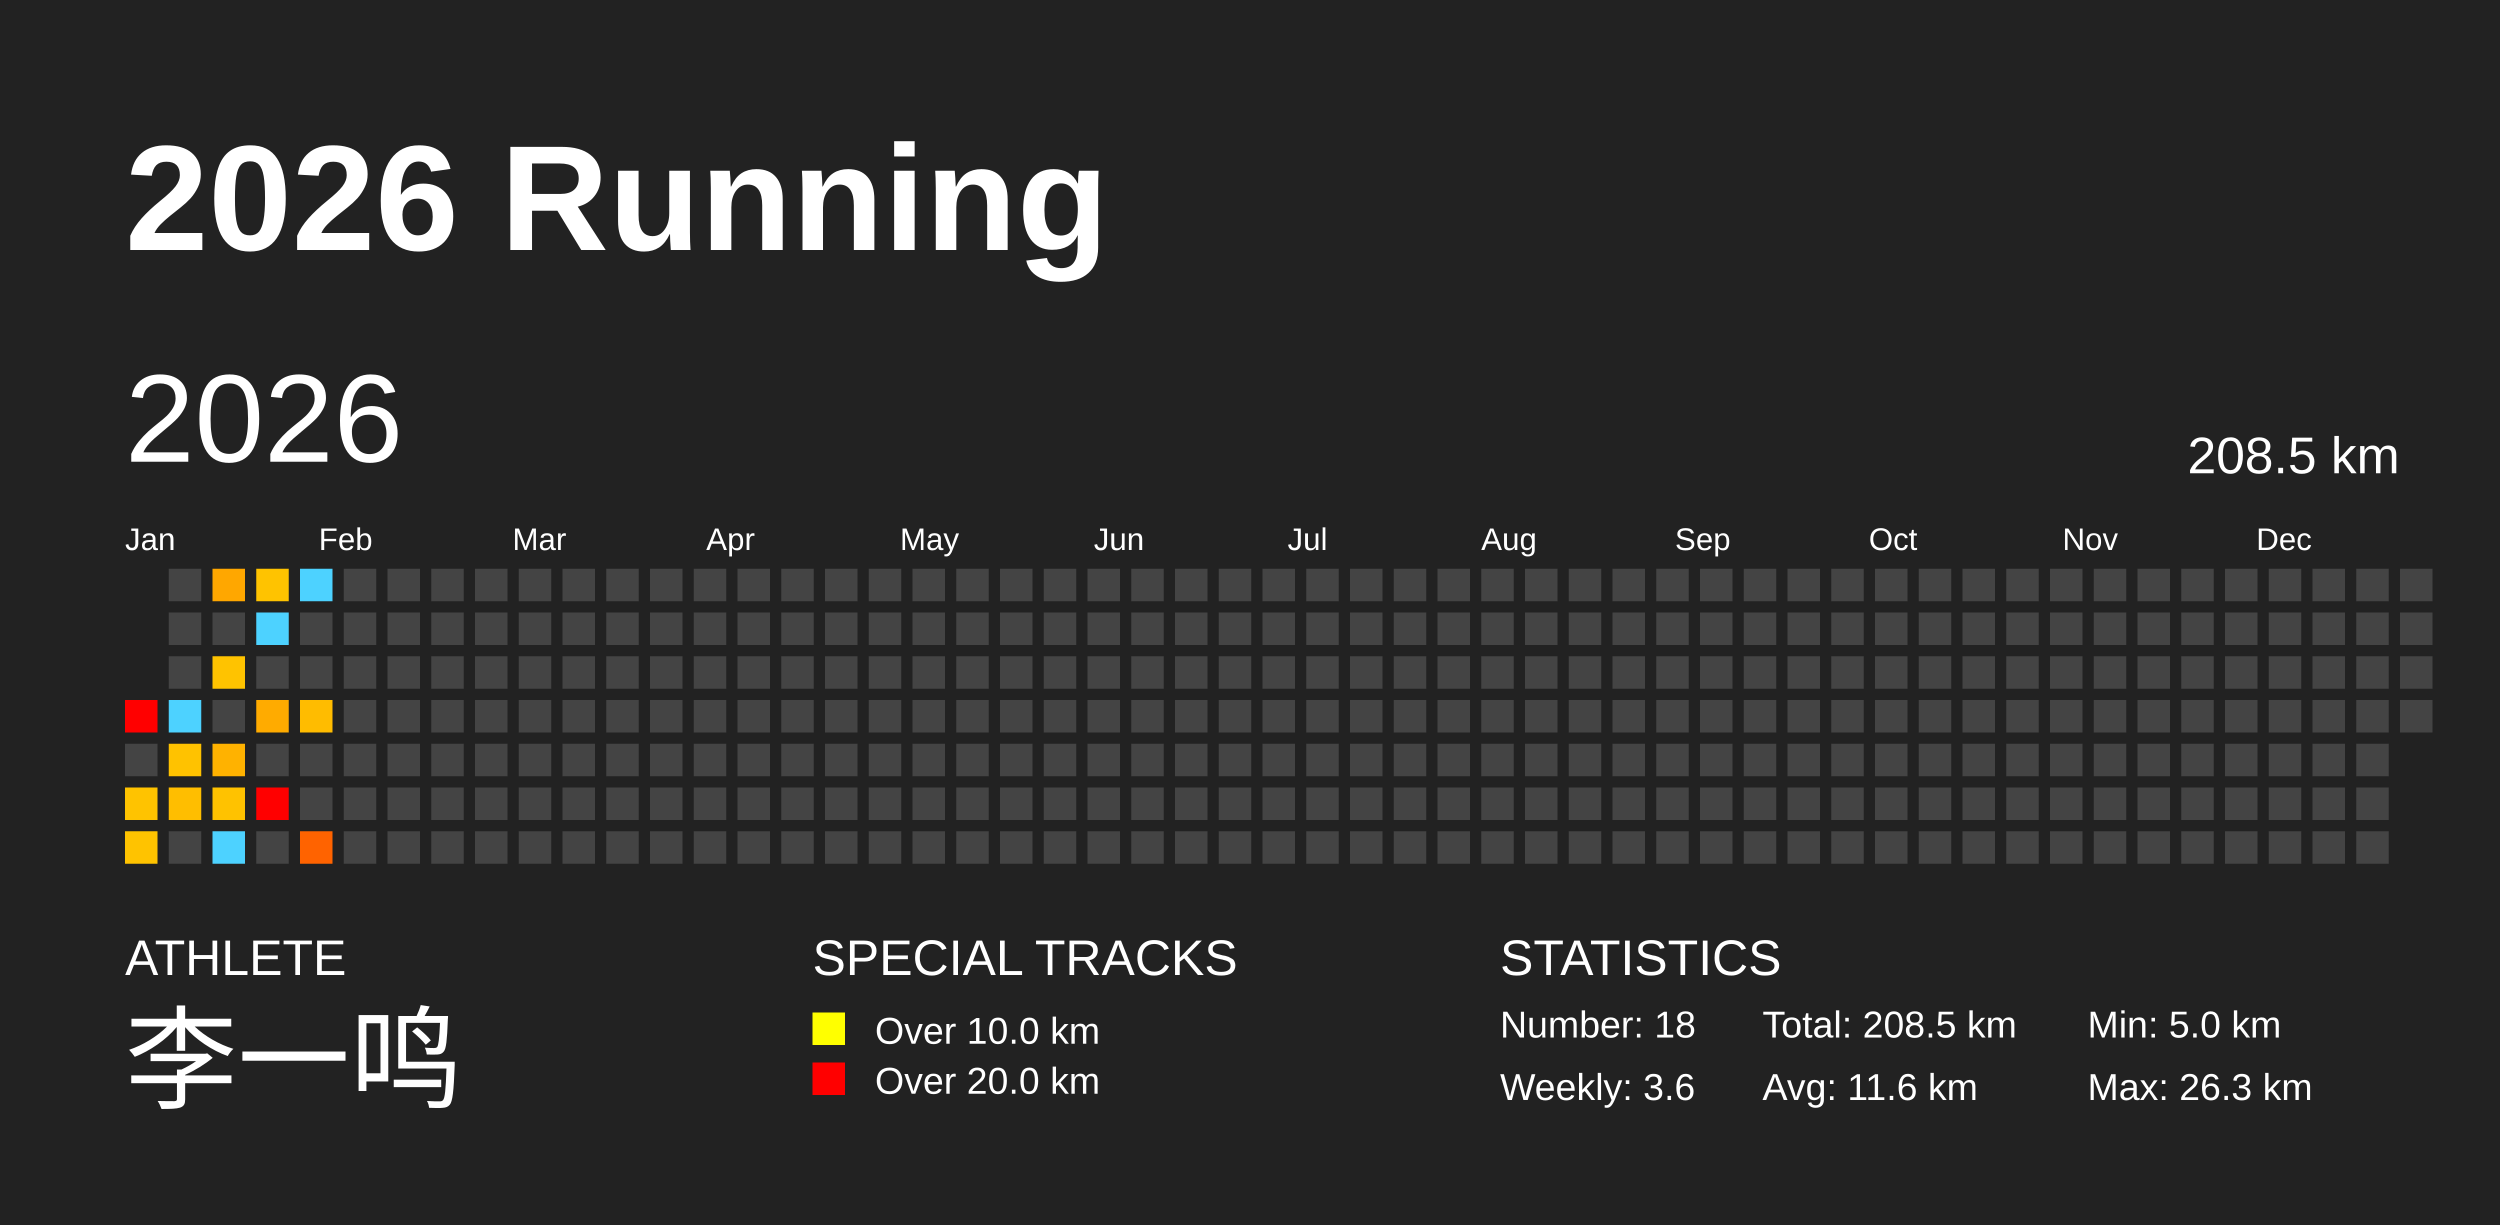
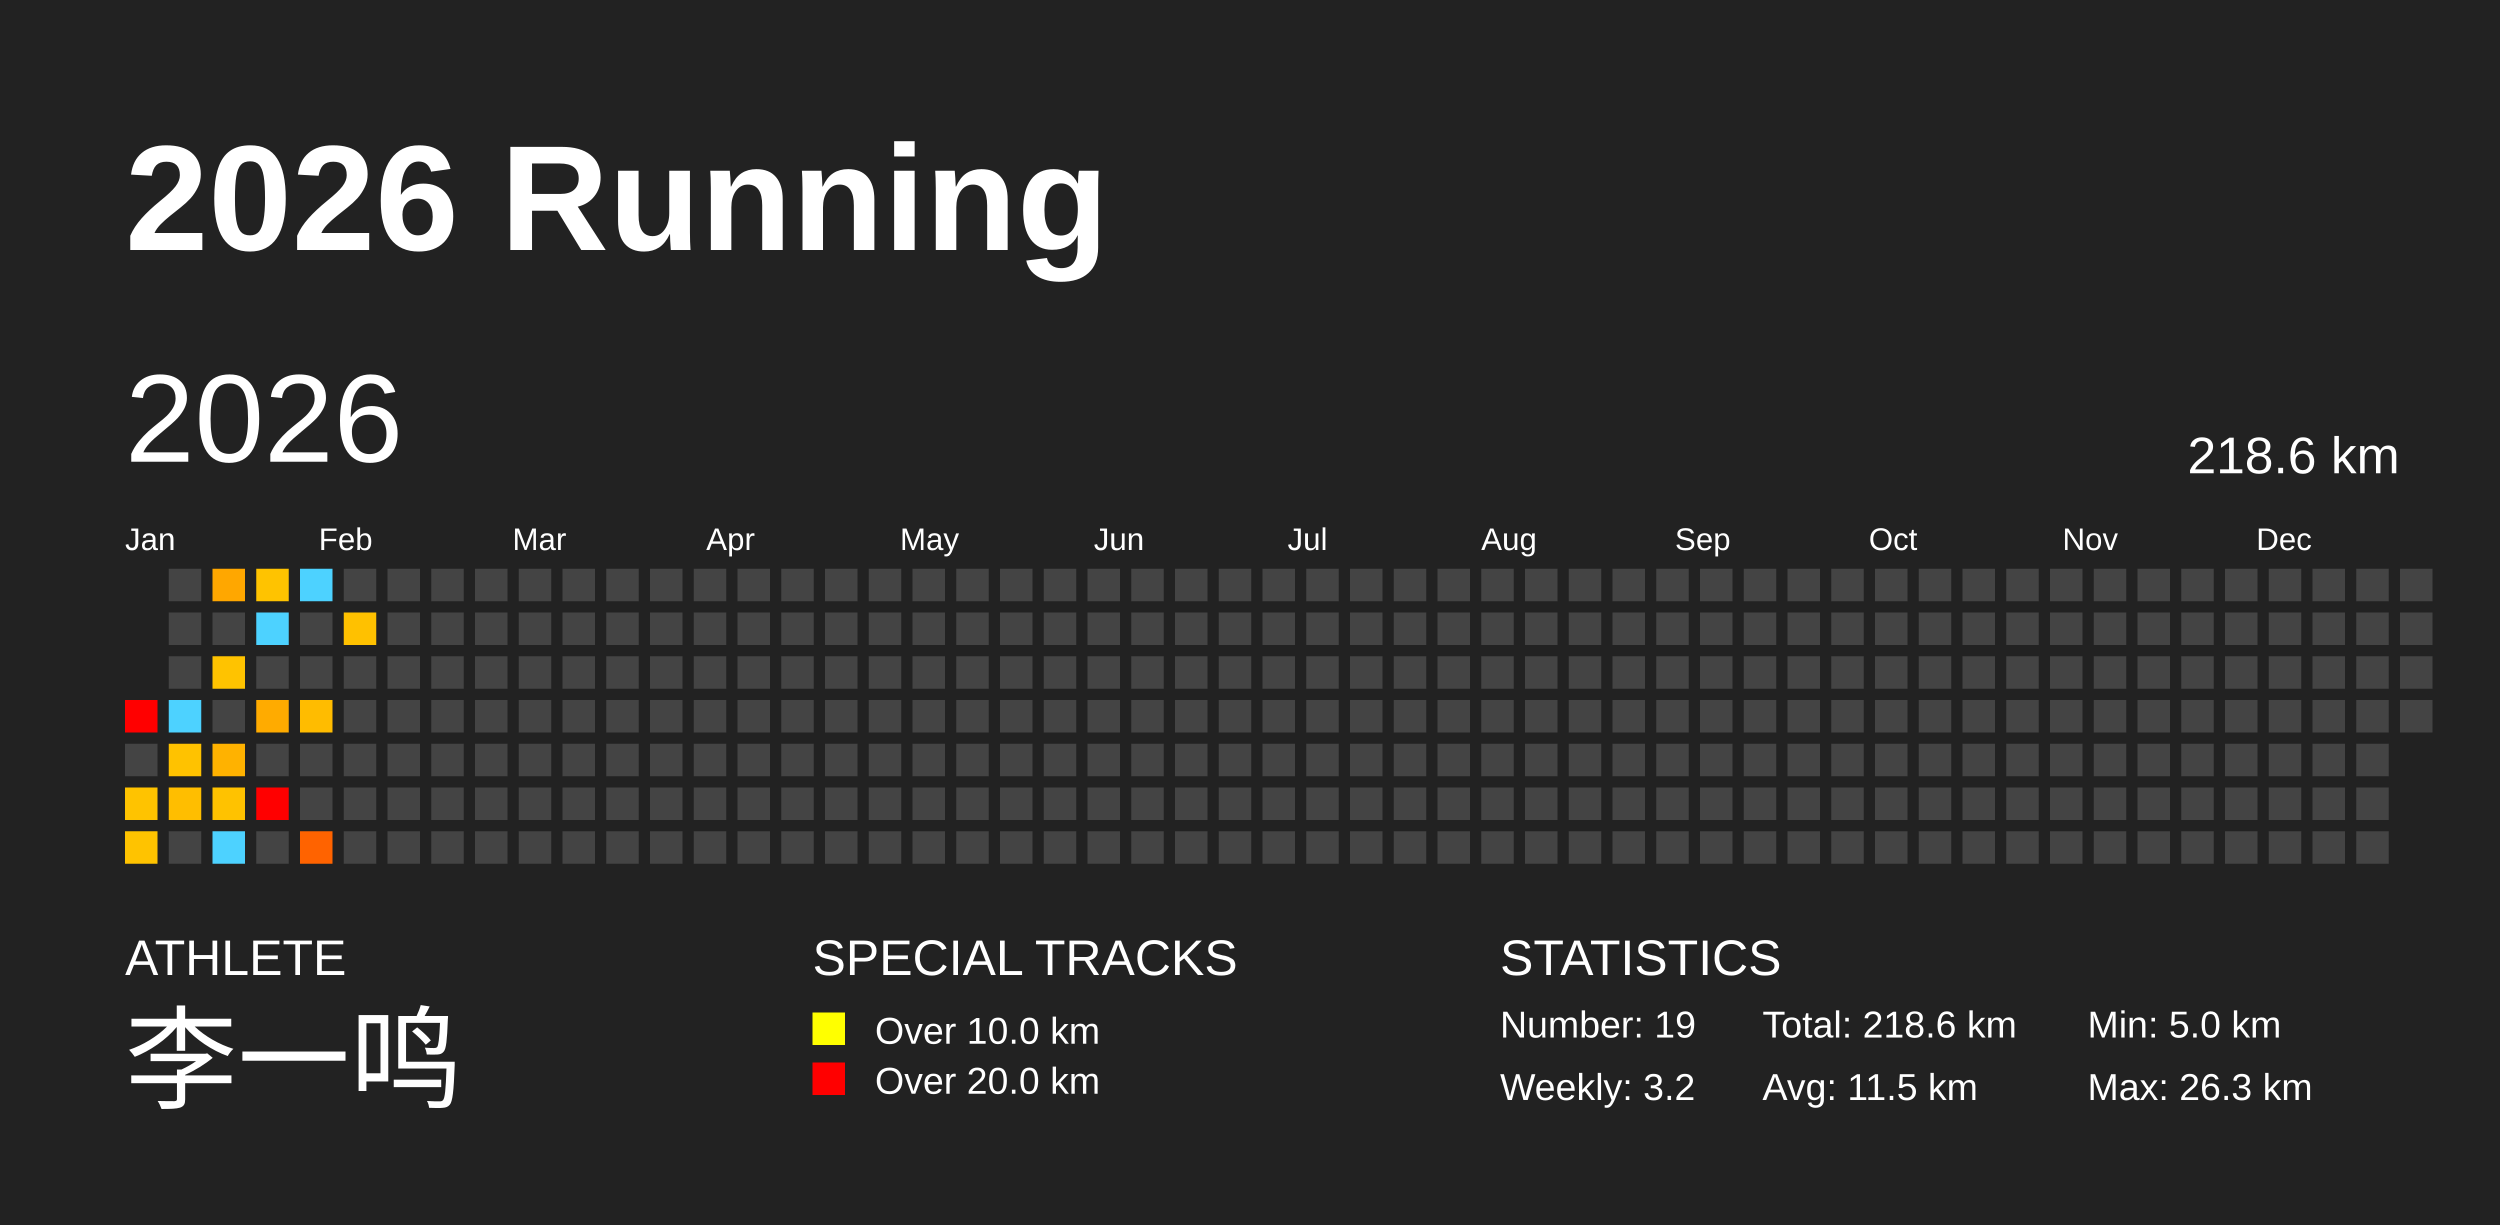
<svg xmlns="http://www.w3.org/2000/svg" baseProfile="full" height="98mm" version="1.1" viewBox="0,0,200,98" width="200mm">
  <defs />
  <rect fill="#222222" height="98" width="200" x="0" y="0" />
  <text fill="#FFFFFF" style="font-size:12px; font-family:Arial; font-weight:bold;" x="10" y="20">2026 Running</text>
  <text fill="#FFFFFF" style="font-size:4px; font-family:Arial" x="10" y="78">ATHLETE</text>
  <text fill="#FFFFFF" style="font-size:9px; font-family:Arial" x="10" y="88">李一鸣</text>
  <text fill="#FFFFFF" style="font-size:4px; font-family:Arial" x="65" y="78">SPECIAL TRACKS</text>
  <rect fill="yellow" height="2.6" width="2.6" x="65" y="81" />
  <text fill="#FFFFFF" style="font-size:3px; font-family:Arial" x="70" y="83.5">Over 10.0 km</text>
  <rect fill="red" height="2.6" width="2.6" x="65" y="85" />
  <text fill="#FFFFFF" style="font-size:3px; font-family:Arial" x="70" y="87.5">Over 20.0 km</text>
  <text fill="#FFFFFF" style="font-size:4px; font-family:Arial" x="120" y="78">STATISTICS</text>
-   <text fill="#FFFFFF" style="font-size:3px; font-family:Arial" x="120" y="83">Number: 18</text>
-   <text fill="#FFFFFF" style="font-size:3px; font-family:Arial" x="120" y="88">Weekly: 3.6</text>
-   <text fill="#FFFFFF" style="font-size:3px; font-family:Arial" x="141" y="83">Total: 208.5 km</text>
-   <text fill="#FFFFFF" style="font-size:3px; font-family:Arial" x="141" y="88">Avg: 11.6 km</text>
+   <text fill="#FFFFFF" style="font-size:3px; font-family:Arial" x="120" y="83">Number: 19</text>
+   <text fill="#FFFFFF" style="font-size:3px; font-family:Arial" x="120" y="88">Weekly: 3.2</text>
+   <text fill="#FFFFFF" style="font-size:3px; font-family:Arial" x="141" y="83">Total: 218.6 km</text>
+   <text fill="#FFFFFF" style="font-size:3px; font-family:Arial" x="141" y="88">Avg: 11.5 km</text>
  <text fill="#FFFFFF" style="font-size:3px; font-family:Arial" x="167" y="83">Min: 5.0 km</text>
  <text fill="#FFFFFF" style="font-size:3px; font-family:Arial" x="167" y="88">Max: 26.3 km</text>
  <text dominant-baseline="hanging" fill="#FFFFFF" style="font-size:10.0px; font-family:Arial;" x="10" y="30">2026</text>
-   <text dominant-baseline="hanging" fill="#FFFFFF" style="font-size:4.125px; font-family:Arial;" x="175" y="35">208.5 km</text>
+   <text dominant-baseline="hanging" fill="#FFFFFF" style="font-size:4.125px; font-family:Arial;" x="175" y="35">218.6 km</text>
  <text fill="#FFFFFF" style="font-size:2.5px; font-family:Arial" x="10.0" y="44">Jan</text>
  <text fill="#FFFFFF" style="font-size:2.5px; font-family:Arial" x="25.5" y="44">Feb</text>
  <text fill="#FFFFFF" style="font-size:2.5px; font-family:Arial" x="41.0" y="44">Mar</text>
  <text fill="#FFFFFF" style="font-size:2.5px; font-family:Arial" x="56.5" y="44">Apr</text>
  <text fill="#FFFFFF" style="font-size:2.5px; font-family:Arial" x="72.0" y="44">May</text>
  <text fill="#FFFFFF" style="font-size:2.5px; font-family:Arial" x="87.5" y="44">Jun</text>
  <text fill="#FFFFFF" style="font-size:2.5px; font-family:Arial" x="103.0" y="44">Jul</text>
  <text fill="#FFFFFF" style="font-size:2.5px; font-family:Arial" x="118.5" y="44">Aug</text>
  <text fill="#FFFFFF" style="font-size:2.5px; font-family:Arial" x="134.0" y="44">Sep</text>
  <text fill="#FFFFFF" style="font-size:2.5px; font-family:Arial" x="149.5" y="44">Oct</text>
  <text fill="#FFFFFF" style="font-size:2.5px; font-family:Arial" x="165.0" y="44">Nov</text>
  <text fill="#FFFFFF" style="font-size:2.5px; font-family:Arial" x="180.5" y="44">Dec</text>
  <rect fill="red" height="2.6" width="2.6" x="10.0" y="56.0" />
  <rect fill="#444444" height="2.6" width="2.6" x="10.0" y="59.5" />
  <rect fill="#ffc300" height="2.6" width="2.6" x="10.0" y="63.0" />
  <rect fill="#ffc300" height="2.6" width="2.6" x="10.0" y="66.5" />
  <rect fill="#444444" height="2.6" width="2.6" x="13.5" y="45.5" />
  <rect fill="#444444" height="2.6" width="2.6" x="13.5" y="49.0" />
  <rect fill="#444444" height="2.6" width="2.6" x="13.5" y="52.5" />
  <rect fill="#4dd2ff" height="2.6" width="2.6" x="13.5" y="56.0" />
  <rect fill="#ffc200" height="2.6" width="2.6" x="13.5" y="59.5" />
  <rect fill="#ffbe00" height="2.6" width="2.6" x="13.5" y="63.0" />
  <rect fill="#444444" height="2.6" width="2.6" x="13.5" y="66.5" />
  <rect fill="#ffa700" height="2.6" width="2.6" x="17.0" y="45.5" />
  <rect fill="#444444" height="2.6" width="2.6" x="17.0" y="49.0" />
  <rect fill="#ffc300" height="2.6" width="2.6" x="17.0" y="52.5" />
  <rect fill="#444444" height="2.6" width="2.6" x="17.0" y="56.0" />
  <rect fill="#ffb200" height="2.6" width="2.6" x="17.0" y="59.5" />
  <rect fill="#ffc200" height="2.6" width="2.6" x="17.0" y="63.0" />
  <rect fill="#4dd2ff" height="2.6" width="2.6" x="17.0" y="66.5" />
  <rect fill="#ffc300" height="2.6" width="2.6" x="20.5" y="45.5" />
  <rect fill="#4dd2ff" height="2.6" width="2.6" x="20.5" y="49.0" />
  <rect fill="#444444" height="2.6" width="2.6" x="20.5" y="52.5" />
  <rect fill="#ffab00" height="2.6" width="2.6" x="20.5" y="56.0" />
  <rect fill="#444444" height="2.6" width="2.6" x="20.5" y="59.5" />
  <rect fill="red" height="2.6" width="2.6" x="20.5" y="63.0" />
  <rect fill="#444444" height="2.6" width="2.6" x="20.5" y="66.5" />
  <rect fill="#4dd2ff" height="2.6" width="2.6" x="24.0" y="45.5" />
  <rect fill="#444444" height="2.6" width="2.6" x="24.0" y="49.0" />
  <rect fill="#444444" height="2.6" width="2.6" x="24.0" y="52.5" />
  <rect fill="#ffbc00" height="2.6" width="2.6" x="24.0" y="56.0" />
  <rect fill="#444444" height="2.6" width="2.6" x="24.0" y="59.5" />
  <rect fill="#444444" height="2.6" width="2.6" x="24.0" y="63.0" />
  <rect fill="#ff6300" height="2.6" width="2.6" x="24.0" y="66.5" />
  <rect fill="#444444" height="2.6" width="2.6" x="27.5" y="45.5" />
-   <rect fill="#444444" height="2.6" width="2.6" x="27.5" y="49.0" />
+   <rect fill="#ffc100" height="2.6" width="2.6" x="27.5" y="49.0" />
  <rect fill="#444444" height="2.6" width="2.6" x="27.5" y="52.5" />
  <rect fill="#444444" height="2.6" width="2.6" x="27.5" y="56.0" />
  <rect fill="#444444" height="2.6" width="2.6" x="27.5" y="59.5" />
  <rect fill="#444444" height="2.6" width="2.6" x="27.5" y="63.0" />
  <rect fill="#444444" height="2.6" width="2.6" x="27.5" y="66.5" />
  <rect fill="#444444" height="2.6" width="2.6" x="31.0" y="45.5" />
  <rect fill="#444444" height="2.6" width="2.6" x="31.0" y="49.0" />
  <rect fill="#444444" height="2.6" width="2.6" x="31.0" y="52.5" />
  <rect fill="#444444" height="2.6" width="2.6" x="31.0" y="56.0" />
  <rect fill="#444444" height="2.6" width="2.6" x="31.0" y="59.5" />
  <rect fill="#444444" height="2.6" width="2.6" x="31.0" y="63.0" />
  <rect fill="#444444" height="2.6" width="2.6" x="31.0" y="66.5" />
  <rect fill="#444444" height="2.6" width="2.6" x="34.5" y="45.5" />
  <rect fill="#444444" height="2.6" width="2.6" x="34.5" y="49.0" />
  <rect fill="#444444" height="2.6" width="2.6" x="34.5" y="52.5" />
  <rect fill="#444444" height="2.6" width="2.6" x="34.5" y="56.0" />
  <rect fill="#444444" height="2.6" width="2.6" x="34.5" y="59.5" />
  <rect fill="#444444" height="2.6" width="2.6" x="34.5" y="63.0" />
  <rect fill="#444444" height="2.6" width="2.6" x="34.5" y="66.5" />
  <rect fill="#444444" height="2.6" width="2.6" x="38.0" y="45.5" />
  <rect fill="#444444" height="2.6" width="2.6" x="38.0" y="49.0" />
  <rect fill="#444444" height="2.6" width="2.6" x="38.0" y="52.5" />
  <rect fill="#444444" height="2.6" width="2.6" x="38.0" y="56.0" />
  <rect fill="#444444" height="2.6" width="2.6" x="38.0" y="59.5" />
  <rect fill="#444444" height="2.6" width="2.6" x="38.0" y="63.0" />
  <rect fill="#444444" height="2.6" width="2.6" x="38.0" y="66.5" />
  <rect fill="#444444" height="2.6" width="2.6" x="41.5" y="45.5" />
  <rect fill="#444444" height="2.6" width="2.6" x="41.5" y="49.0" />
  <rect fill="#444444" height="2.6" width="2.6" x="41.5" y="52.5" />
  <rect fill="#444444" height="2.6" width="2.6" x="41.5" y="56.0" />
  <rect fill="#444444" height="2.6" width="2.6" x="41.5" y="59.5" />
  <rect fill="#444444" height="2.6" width="2.6" x="41.5" y="63.0" />
  <rect fill="#444444" height="2.6" width="2.6" x="41.5" y="66.5" />
  <rect fill="#444444" height="2.6" width="2.6" x="45.0" y="45.5" />
  <rect fill="#444444" height="2.6" width="2.6" x="45.0" y="49.0" />
  <rect fill="#444444" height="2.6" width="2.6" x="45.0" y="52.5" />
  <rect fill="#444444" height="2.6" width="2.6" x="45.0" y="56.0" />
  <rect fill="#444444" height="2.6" width="2.6" x="45.0" y="59.5" />
  <rect fill="#444444" height="2.6" width="2.6" x="45.0" y="63.0" />
  <rect fill="#444444" height="2.6" width="2.6" x="45.0" y="66.5" />
  <rect fill="#444444" height="2.6" width="2.6" x="48.5" y="45.5" />
  <rect fill="#444444" height="2.6" width="2.6" x="48.5" y="49.0" />
  <rect fill="#444444" height="2.6" width="2.6" x="48.5" y="52.5" />
  <rect fill="#444444" height="2.6" width="2.6" x="48.5" y="56.0" />
  <rect fill="#444444" height="2.6" width="2.6" x="48.5" y="59.5" />
  <rect fill="#444444" height="2.6" width="2.6" x="48.5" y="63.0" />
  <rect fill="#444444" height="2.6" width="2.6" x="48.5" y="66.5" />
  <rect fill="#444444" height="2.6" width="2.6" x="52.0" y="45.5" />
  <rect fill="#444444" height="2.6" width="2.6" x="52.0" y="49.0" />
  <rect fill="#444444" height="2.6" width="2.6" x="52.0" y="52.5" />
  <rect fill="#444444" height="2.6" width="2.6" x="52.0" y="56.0" />
  <rect fill="#444444" height="2.6" width="2.6" x="52.0" y="59.5" />
  <rect fill="#444444" height="2.6" width="2.6" x="52.0" y="63.0" />
  <rect fill="#444444" height="2.6" width="2.6" x="52.0" y="66.5" />
  <rect fill="#444444" height="2.6" width="2.6" x="55.5" y="45.5" />
  <rect fill="#444444" height="2.6" width="2.6" x="55.5" y="49.0" />
  <rect fill="#444444" height="2.6" width="2.6" x="55.5" y="52.5" />
  <rect fill="#444444" height="2.6" width="2.6" x="55.5" y="56.0" />
  <rect fill="#444444" height="2.6" width="2.6" x="55.5" y="59.5" />
  <rect fill="#444444" height="2.6" width="2.6" x="55.5" y="63.0" />
  <rect fill="#444444" height="2.6" width="2.6" x="55.5" y="66.5" />
  <rect fill="#444444" height="2.6" width="2.6" x="59.0" y="45.5" />
  <rect fill="#444444" height="2.6" width="2.6" x="59.0" y="49.0" />
  <rect fill="#444444" height="2.6" width="2.6" x="59.0" y="52.5" />
  <rect fill="#444444" height="2.6" width="2.6" x="59.0" y="56.0" />
  <rect fill="#444444" height="2.6" width="2.6" x="59.0" y="59.5" />
  <rect fill="#444444" height="2.6" width="2.6" x="59.0" y="63.0" />
  <rect fill="#444444" height="2.6" width="2.6" x="59.0" y="66.5" />
  <rect fill="#444444" height="2.6" width="2.6" x="62.5" y="45.5" />
  <rect fill="#444444" height="2.6" width="2.6" x="62.5" y="49.0" />
  <rect fill="#444444" height="2.6" width="2.6" x="62.5" y="52.5" />
  <rect fill="#444444" height="2.6" width="2.6" x="62.5" y="56.0" />
  <rect fill="#444444" height="2.6" width="2.6" x="62.5" y="59.5" />
  <rect fill="#444444" height="2.6" width="2.6" x="62.5" y="63.0" />
  <rect fill="#444444" height="2.6" width="2.6" x="62.5" y="66.5" />
  <rect fill="#444444" height="2.6" width="2.6" x="66.0" y="45.5" />
  <rect fill="#444444" height="2.6" width="2.6" x="66.0" y="49.0" />
  <rect fill="#444444" height="2.6" width="2.6" x="66.0" y="52.5" />
  <rect fill="#444444" height="2.6" width="2.6" x="66.0" y="56.0" />
  <rect fill="#444444" height="2.6" width="2.6" x="66.0" y="59.5" />
  <rect fill="#444444" height="2.6" width="2.6" x="66.0" y="63.0" />
  <rect fill="#444444" height="2.6" width="2.6" x="66.0" y="66.5" />
  <rect fill="#444444" height="2.6" width="2.6" x="69.5" y="45.5" />
  <rect fill="#444444" height="2.6" width="2.6" x="69.5" y="49.0" />
  <rect fill="#444444" height="2.6" width="2.6" x="69.5" y="52.5" />
  <rect fill="#444444" height="2.6" width="2.6" x="69.5" y="56.0" />
  <rect fill="#444444" height="2.6" width="2.6" x="69.5" y="59.5" />
  <rect fill="#444444" height="2.6" width="2.6" x="69.5" y="63.0" />
  <rect fill="#444444" height="2.6" width="2.6" x="69.5" y="66.5" />
  <rect fill="#444444" height="2.6" width="2.6" x="73.0" y="45.5" />
  <rect fill="#444444" height="2.6" width="2.6" x="73.0" y="49.0" />
  <rect fill="#444444" height="2.6" width="2.6" x="73.0" y="52.5" />
  <rect fill="#444444" height="2.6" width="2.6" x="73.0" y="56.0" />
  <rect fill="#444444" height="2.6" width="2.6" x="73.0" y="59.5" />
  <rect fill="#444444" height="2.6" width="2.6" x="73.0" y="63.0" />
  <rect fill="#444444" height="2.6" width="2.6" x="73.0" y="66.5" />
  <rect fill="#444444" height="2.6" width="2.6" x="76.5" y="45.5" />
  <rect fill="#444444" height="2.6" width="2.6" x="76.5" y="49.0" />
  <rect fill="#444444" height="2.6" width="2.6" x="76.5" y="52.5" />
  <rect fill="#444444" height="2.6" width="2.6" x="76.5" y="56.0" />
  <rect fill="#444444" height="2.6" width="2.6" x="76.5" y="59.5" />
  <rect fill="#444444" height="2.6" width="2.6" x="76.5" y="63.0" />
  <rect fill="#444444" height="2.6" width="2.6" x="76.5" y="66.5" />
  <rect fill="#444444" height="2.6" width="2.6" x="80.0" y="45.5" />
  <rect fill="#444444" height="2.6" width="2.6" x="80.0" y="49.0" />
  <rect fill="#444444" height="2.6" width="2.6" x="80.0" y="52.5" />
  <rect fill="#444444" height="2.6" width="2.6" x="80.0" y="56.0" />
  <rect fill="#444444" height="2.6" width="2.6" x="80.0" y="59.5" />
  <rect fill="#444444" height="2.6" width="2.6" x="80.0" y="63.0" />
  <rect fill="#444444" height="2.6" width="2.6" x="80.0" y="66.5" />
  <rect fill="#444444" height="2.6" width="2.6" x="83.5" y="45.5" />
  <rect fill="#444444" height="2.6" width="2.6" x="83.5" y="49.0" />
  <rect fill="#444444" height="2.6" width="2.6" x="83.5" y="52.5" />
  <rect fill="#444444" height="2.6" width="2.6" x="83.5" y="56.0" />
  <rect fill="#444444" height="2.6" width="2.6" x="83.5" y="59.5" />
  <rect fill="#444444" height="2.6" width="2.6" x="83.5" y="63.0" />
  <rect fill="#444444" height="2.6" width="2.6" x="83.5" y="66.5" />
  <rect fill="#444444" height="2.6" width="2.6" x="87.0" y="45.5" />
  <rect fill="#444444" height="2.6" width="2.6" x="87.0" y="49.0" />
  <rect fill="#444444" height="2.6" width="2.6" x="87.0" y="52.5" />
  <rect fill="#444444" height="2.6" width="2.6" x="87.0" y="56.0" />
  <rect fill="#444444" height="2.6" width="2.6" x="87.0" y="59.5" />
  <rect fill="#444444" height="2.6" width="2.6" x="87.0" y="63.0" />
  <rect fill="#444444" height="2.6" width="2.6" x="87.0" y="66.5" />
  <rect fill="#444444" height="2.6" width="2.6" x="90.5" y="45.5" />
  <rect fill="#444444" height="2.6" width="2.6" x="90.5" y="49.0" />
  <rect fill="#444444" height="2.6" width="2.6" x="90.5" y="52.5" />
  <rect fill="#444444" height="2.6" width="2.6" x="90.5" y="56.0" />
  <rect fill="#444444" height="2.6" width="2.6" x="90.5" y="59.5" />
  <rect fill="#444444" height="2.6" width="2.6" x="90.5" y="63.0" />
  <rect fill="#444444" height="2.6" width="2.6" x="90.5" y="66.5" />
  <rect fill="#444444" height="2.6" width="2.6" x="94.0" y="45.5" />
  <rect fill="#444444" height="2.6" width="2.6" x="94.0" y="49.0" />
  <rect fill="#444444" height="2.6" width="2.6" x="94.0" y="52.5" />
  <rect fill="#444444" height="2.6" width="2.6" x="94.0" y="56.0" />
  <rect fill="#444444" height="2.6" width="2.6" x="94.0" y="59.5" />
  <rect fill="#444444" height="2.6" width="2.6" x="94.0" y="63.0" />
  <rect fill="#444444" height="2.6" width="2.6" x="94.0" y="66.5" />
  <rect fill="#444444" height="2.6" width="2.6" x="97.5" y="45.5" />
  <rect fill="#444444" height="2.6" width="2.6" x="97.5" y="49.0" />
  <rect fill="#444444" height="2.6" width="2.6" x="97.5" y="52.5" />
  <rect fill="#444444" height="2.6" width="2.6" x="97.5" y="56.0" />
  <rect fill="#444444" height="2.6" width="2.6" x="97.5" y="59.5" />
  <rect fill="#444444" height="2.6" width="2.6" x="97.5" y="63.0" />
  <rect fill="#444444" height="2.6" width="2.6" x="97.5" y="66.5" />
  <rect fill="#444444" height="2.6" width="2.6" x="101.0" y="45.5" />
  <rect fill="#444444" height="2.6" width="2.6" x="101.0" y="49.0" />
  <rect fill="#444444" height="2.6" width="2.6" x="101.0" y="52.5" />
  <rect fill="#444444" height="2.6" width="2.6" x="101.0" y="56.0" />
  <rect fill="#444444" height="2.6" width="2.6" x="101.0" y="59.5" />
  <rect fill="#444444" height="2.6" width="2.6" x="101.0" y="63.0" />
  <rect fill="#444444" height="2.6" width="2.6" x="101.0" y="66.5" />
  <rect fill="#444444" height="2.6" width="2.6" x="104.5" y="45.5" />
  <rect fill="#444444" height="2.6" width="2.6" x="104.5" y="49.0" />
  <rect fill="#444444" height="2.6" width="2.6" x="104.5" y="52.5" />
  <rect fill="#444444" height="2.6" width="2.6" x="104.5" y="56.0" />
  <rect fill="#444444" height="2.6" width="2.6" x="104.5" y="59.5" />
  <rect fill="#444444" height="2.6" width="2.6" x="104.5" y="63.0" />
  <rect fill="#444444" height="2.6" width="2.6" x="104.5" y="66.5" />
  <rect fill="#444444" height="2.6" width="2.6" x="108.0" y="45.5" />
  <rect fill="#444444" height="2.6" width="2.6" x="108.0" y="49.0" />
  <rect fill="#444444" height="2.6" width="2.6" x="108.0" y="52.5" />
  <rect fill="#444444" height="2.6" width="2.6" x="108.0" y="56.0" />
  <rect fill="#444444" height="2.6" width="2.6" x="108.0" y="59.5" />
  <rect fill="#444444" height="2.6" width="2.6" x="108.0" y="63.0" />
  <rect fill="#444444" height="2.6" width="2.6" x="108.0" y="66.5" />
  <rect fill="#444444" height="2.6" width="2.6" x="111.5" y="45.5" />
  <rect fill="#444444" height="2.6" width="2.6" x="111.5" y="49.0" />
  <rect fill="#444444" height="2.6" width="2.6" x="111.5" y="52.5" />
  <rect fill="#444444" height="2.6" width="2.6" x="111.5" y="56.0" />
  <rect fill="#444444" height="2.6" width="2.6" x="111.5" y="59.5" />
  <rect fill="#444444" height="2.6" width="2.6" x="111.5" y="63.0" />
  <rect fill="#444444" height="2.6" width="2.6" x="111.5" y="66.5" />
  <rect fill="#444444" height="2.6" width="2.6" x="115.0" y="45.5" />
  <rect fill="#444444" height="2.6" width="2.6" x="115.0" y="49.0" />
  <rect fill="#444444" height="2.6" width="2.6" x="115.0" y="52.5" />
  <rect fill="#444444" height="2.6" width="2.6" x="115.0" y="56.0" />
  <rect fill="#444444" height="2.6" width="2.6" x="115.0" y="59.5" />
  <rect fill="#444444" height="2.6" width="2.6" x="115.0" y="63.0" />
  <rect fill="#444444" height="2.6" width="2.6" x="115.0" y="66.5" />
  <rect fill="#444444" height="2.6" width="2.6" x="118.5" y="45.5" />
  <rect fill="#444444" height="2.6" width="2.6" x="118.5" y="49.0" />
  <rect fill="#444444" height="2.6" width="2.6" x="118.5" y="52.5" />
  <rect fill="#444444" height="2.6" width="2.6" x="118.5" y="56.0" />
  <rect fill="#444444" height="2.6" width="2.6" x="118.5" y="59.5" />
  <rect fill="#444444" height="2.6" width="2.6" x="118.5" y="63.0" />
  <rect fill="#444444" height="2.6" width="2.6" x="118.5" y="66.5" />
  <rect fill="#444444" height="2.6" width="2.6" x="122.0" y="45.5" />
  <rect fill="#444444" height="2.6" width="2.6" x="122.0" y="49.0" />
  <rect fill="#444444" height="2.6" width="2.6" x="122.0" y="52.5" />
  <rect fill="#444444" height="2.6" width="2.6" x="122.0" y="56.0" />
  <rect fill="#444444" height="2.6" width="2.6" x="122.0" y="59.5" />
  <rect fill="#444444" height="2.6" width="2.6" x="122.0" y="63.0" />
  <rect fill="#444444" height="2.6" width="2.6" x="122.0" y="66.5" />
  <rect fill="#444444" height="2.6" width="2.6" x="125.5" y="45.5" />
  <rect fill="#444444" height="2.6" width="2.6" x="125.5" y="49.0" />
  <rect fill="#444444" height="2.6" width="2.6" x="125.5" y="52.5" />
  <rect fill="#444444" height="2.6" width="2.6" x="125.5" y="56.0" />
  <rect fill="#444444" height="2.6" width="2.6" x="125.5" y="59.5" />
  <rect fill="#444444" height="2.6" width="2.6" x="125.5" y="63.0" />
  <rect fill="#444444" height="2.6" width="2.6" x="125.5" y="66.5" />
  <rect fill="#444444" height="2.6" width="2.6" x="129.0" y="45.5" />
  <rect fill="#444444" height="2.6" width="2.6" x="129.0" y="49.0" />
  <rect fill="#444444" height="2.6" width="2.6" x="129.0" y="52.5" />
  <rect fill="#444444" height="2.6" width="2.6" x="129.0" y="56.0" />
  <rect fill="#444444" height="2.6" width="2.6" x="129.0" y="59.5" />
  <rect fill="#444444" height="2.6" width="2.6" x="129.0" y="63.0" />
  <rect fill="#444444" height="2.6" width="2.6" x="129.0" y="66.5" />
  <rect fill="#444444" height="2.6" width="2.6" x="132.5" y="45.5" />
  <rect fill="#444444" height="2.6" width="2.6" x="132.5" y="49.0" />
  <rect fill="#444444" height="2.6" width="2.6" x="132.5" y="52.5" />
  <rect fill="#444444" height="2.6" width="2.6" x="132.5" y="56.0" />
  <rect fill="#444444" height="2.6" width="2.6" x="132.5" y="59.5" />
  <rect fill="#444444" height="2.6" width="2.6" x="132.5" y="63.0" />
  <rect fill="#444444" height="2.6" width="2.6" x="132.5" y="66.5" />
  <rect fill="#444444" height="2.6" width="2.6" x="136.0" y="45.5" />
  <rect fill="#444444" height="2.6" width="2.6" x="136.0" y="49.0" />
  <rect fill="#444444" height="2.6" width="2.6" x="136.0" y="52.5" />
  <rect fill="#444444" height="2.6" width="2.6" x="136.0" y="56.0" />
  <rect fill="#444444" height="2.6" width="2.6" x="136.0" y="59.5" />
  <rect fill="#444444" height="2.6" width="2.6" x="136.0" y="63.0" />
  <rect fill="#444444" height="2.6" width="2.6" x="136.0" y="66.5" />
  <rect fill="#444444" height="2.6" width="2.6" x="139.5" y="45.5" />
  <rect fill="#444444" height="2.6" width="2.6" x="139.5" y="49.0" />
  <rect fill="#444444" height="2.6" width="2.6" x="139.5" y="52.5" />
  <rect fill="#444444" height="2.6" width="2.6" x="139.5" y="56.0" />
  <rect fill="#444444" height="2.6" width="2.6" x="139.5" y="59.5" />
  <rect fill="#444444" height="2.6" width="2.6" x="139.5" y="63.0" />
  <rect fill="#444444" height="2.6" width="2.6" x="139.5" y="66.5" />
  <rect fill="#444444" height="2.6" width="2.6" x="143.0" y="45.5" />
  <rect fill="#444444" height="2.6" width="2.6" x="143.0" y="49.0" />
  <rect fill="#444444" height="2.6" width="2.6" x="143.0" y="52.5" />
  <rect fill="#444444" height="2.6" width="2.6" x="143.0" y="56.0" />
  <rect fill="#444444" height="2.6" width="2.6" x="143.0" y="59.5" />
  <rect fill="#444444" height="2.6" width="2.6" x="143.0" y="63.0" />
  <rect fill="#444444" height="2.6" width="2.6" x="143.0" y="66.5" />
  <rect fill="#444444" height="2.6" width="2.6" x="146.5" y="45.5" />
  <rect fill="#444444" height="2.6" width="2.6" x="146.5" y="49.0" />
  <rect fill="#444444" height="2.6" width="2.6" x="146.5" y="52.5" />
  <rect fill="#444444" height="2.6" width="2.6" x="146.5" y="56.0" />
  <rect fill="#444444" height="2.6" width="2.6" x="146.5" y="59.5" />
  <rect fill="#444444" height="2.6" width="2.6" x="146.5" y="63.0" />
  <rect fill="#444444" height="2.6" width="2.6" x="146.5" y="66.5" />
  <rect fill="#444444" height="2.6" width="2.6" x="150.0" y="45.5" />
  <rect fill="#444444" height="2.6" width="2.6" x="150.0" y="49.0" />
  <rect fill="#444444" height="2.6" width="2.6" x="150.0" y="52.5" />
  <rect fill="#444444" height="2.6" width="2.6" x="150.0" y="56.0" />
  <rect fill="#444444" height="2.6" width="2.6" x="150.0" y="59.5" />
  <rect fill="#444444" height="2.6" width="2.6" x="150.0" y="63.0" />
  <rect fill="#444444" height="2.6" width="2.6" x="150.0" y="66.5" />
  <rect fill="#444444" height="2.6" width="2.6" x="153.5" y="45.5" />
  <rect fill="#444444" height="2.6" width="2.6" x="153.5" y="49.0" />
  <rect fill="#444444" height="2.6" width="2.6" x="153.5" y="52.5" />
  <rect fill="#444444" height="2.6" width="2.6" x="153.5" y="56.0" />
  <rect fill="#444444" height="2.6" width="2.6" x="153.5" y="59.5" />
  <rect fill="#444444" height="2.6" width="2.6" x="153.5" y="63.0" />
  <rect fill="#444444" height="2.6" width="2.6" x="153.5" y="66.5" />
  <rect fill="#444444" height="2.6" width="2.6" x="157.0" y="45.5" />
  <rect fill="#444444" height="2.6" width="2.6" x="157.0" y="49.0" />
  <rect fill="#444444" height="2.6" width="2.6" x="157.0" y="52.5" />
  <rect fill="#444444" height="2.6" width="2.6" x="157.0" y="56.0" />
  <rect fill="#444444" height="2.6" width="2.6" x="157.0" y="59.5" />
  <rect fill="#444444" height="2.6" width="2.6" x="157.0" y="63.0" />
  <rect fill="#444444" height="2.6" width="2.6" x="157.0" y="66.5" />
  <rect fill="#444444" height="2.6" width="2.6" x="160.5" y="45.5" />
  <rect fill="#444444" height="2.6" width="2.6" x="160.5" y="49.0" />
  <rect fill="#444444" height="2.6" width="2.6" x="160.5" y="52.5" />
  <rect fill="#444444" height="2.6" width="2.6" x="160.5" y="56.0" />
  <rect fill="#444444" height="2.6" width="2.6" x="160.5" y="59.5" />
  <rect fill="#444444" height="2.6" width="2.6" x="160.5" y="63.0" />
  <rect fill="#444444" height="2.6" width="2.6" x="160.5" y="66.5" />
  <rect fill="#444444" height="2.6" width="2.6" x="164.0" y="45.5" />
  <rect fill="#444444" height="2.6" width="2.6" x="164.0" y="49.0" />
  <rect fill="#444444" height="2.6" width="2.6" x="164.0" y="52.5" />
  <rect fill="#444444" height="2.6" width="2.6" x="164.0" y="56.0" />
  <rect fill="#444444" height="2.6" width="2.6" x="164.0" y="59.5" />
  <rect fill="#444444" height="2.6" width="2.6" x="164.0" y="63.0" />
  <rect fill="#444444" height="2.6" width="2.6" x="164.0" y="66.5" />
  <rect fill="#444444" height="2.6" width="2.6" x="167.5" y="45.5" />
  <rect fill="#444444" height="2.6" width="2.6" x="167.5" y="49.0" />
  <rect fill="#444444" height="2.6" width="2.6" x="167.5" y="52.5" />
  <rect fill="#444444" height="2.6" width="2.6" x="167.5" y="56.0" />
  <rect fill="#444444" height="2.6" width="2.6" x="167.5" y="59.5" />
  <rect fill="#444444" height="2.6" width="2.6" x="167.5" y="63.0" />
  <rect fill="#444444" height="2.6" width="2.6" x="167.5" y="66.5" />
  <rect fill="#444444" height="2.6" width="2.6" x="171.0" y="45.5" />
  <rect fill="#444444" height="2.6" width="2.6" x="171.0" y="49.0" />
  <rect fill="#444444" height="2.6" width="2.6" x="171.0" y="52.5" />
  <rect fill="#444444" height="2.6" width="2.6" x="171.0" y="56.0" />
  <rect fill="#444444" height="2.6" width="2.6" x="171.0" y="59.5" />
  <rect fill="#444444" height="2.6" width="2.6" x="171.0" y="63.0" />
  <rect fill="#444444" height="2.6" width="2.6" x="171.0" y="66.5" />
  <rect fill="#444444" height="2.6" width="2.6" x="174.5" y="45.5" />
  <rect fill="#444444" height="2.6" width="2.6" x="174.5" y="49.0" />
  <rect fill="#444444" height="2.6" width="2.6" x="174.5" y="52.5" />
  <rect fill="#444444" height="2.6" width="2.6" x="174.5" y="56.0" />
  <rect fill="#444444" height="2.6" width="2.6" x="174.5" y="59.5" />
  <rect fill="#444444" height="2.6" width="2.6" x="174.5" y="63.0" />
  <rect fill="#444444" height="2.6" width="2.6" x="174.5" y="66.5" />
  <rect fill="#444444" height="2.6" width="2.6" x="178.0" y="45.5" />
  <rect fill="#444444" height="2.6" width="2.6" x="178.0" y="49.0" />
  <rect fill="#444444" height="2.6" width="2.6" x="178.0" y="52.5" />
  <rect fill="#444444" height="2.6" width="2.6" x="178.0" y="56.0" />
  <rect fill="#444444" height="2.6" width="2.6" x="178.0" y="59.5" />
  <rect fill="#444444" height="2.6" width="2.6" x="178.0" y="63.0" />
  <rect fill="#444444" height="2.6" width="2.6" x="178.0" y="66.5" />
  <rect fill="#444444" height="2.6" width="2.6" x="181.5" y="45.5" />
  <rect fill="#444444" height="2.6" width="2.6" x="181.5" y="49.0" />
  <rect fill="#444444" height="2.6" width="2.6" x="181.5" y="52.5" />
  <rect fill="#444444" height="2.6" width="2.6" x="181.5" y="56.0" />
  <rect fill="#444444" height="2.6" width="2.6" x="181.5" y="59.5" />
  <rect fill="#444444" height="2.6" width="2.6" x="181.5" y="63.0" />
  <rect fill="#444444" height="2.6" width="2.6" x="181.5" y="66.5" />
  <rect fill="#444444" height="2.6" width="2.6" x="185.0" y="45.5" />
  <rect fill="#444444" height="2.6" width="2.6" x="185.0" y="49.0" />
  <rect fill="#444444" height="2.6" width="2.6" x="185.0" y="52.5" />
  <rect fill="#444444" height="2.6" width="2.6" x="185.0" y="56.0" />
  <rect fill="#444444" height="2.6" width="2.6" x="185.0" y="59.5" />
  <rect fill="#444444" height="2.6" width="2.6" x="185.0" y="63.0" />
  <rect fill="#444444" height="2.6" width="2.6" x="185.0" y="66.5" />
  <rect fill="#444444" height="2.6" width="2.6" x="188.5" y="45.5" />
  <rect fill="#444444" height="2.6" width="2.6" x="188.5" y="49.0" />
  <rect fill="#444444" height="2.6" width="2.6" x="188.5" y="52.5" />
  <rect fill="#444444" height="2.6" width="2.6" x="188.5" y="56.0" />
  <rect fill="#444444" height="2.6" width="2.6" x="188.5" y="59.5" />
  <rect fill="#444444" height="2.6" width="2.6" x="188.5" y="63.0" />
  <rect fill="#444444" height="2.6" width="2.6" x="188.5" y="66.5" />
  <rect fill="#444444" height="2.6" width="2.6" x="192.0" y="45.5" />
  <rect fill="#444444" height="2.6" width="2.6" x="192.0" y="49.0" />
  <rect fill="#444444" height="2.6" width="2.6" x="192.0" y="52.5" />
  <rect fill="#444444" height="2.6" width="2.6" x="192.0" y="56.0" />
</svg>
